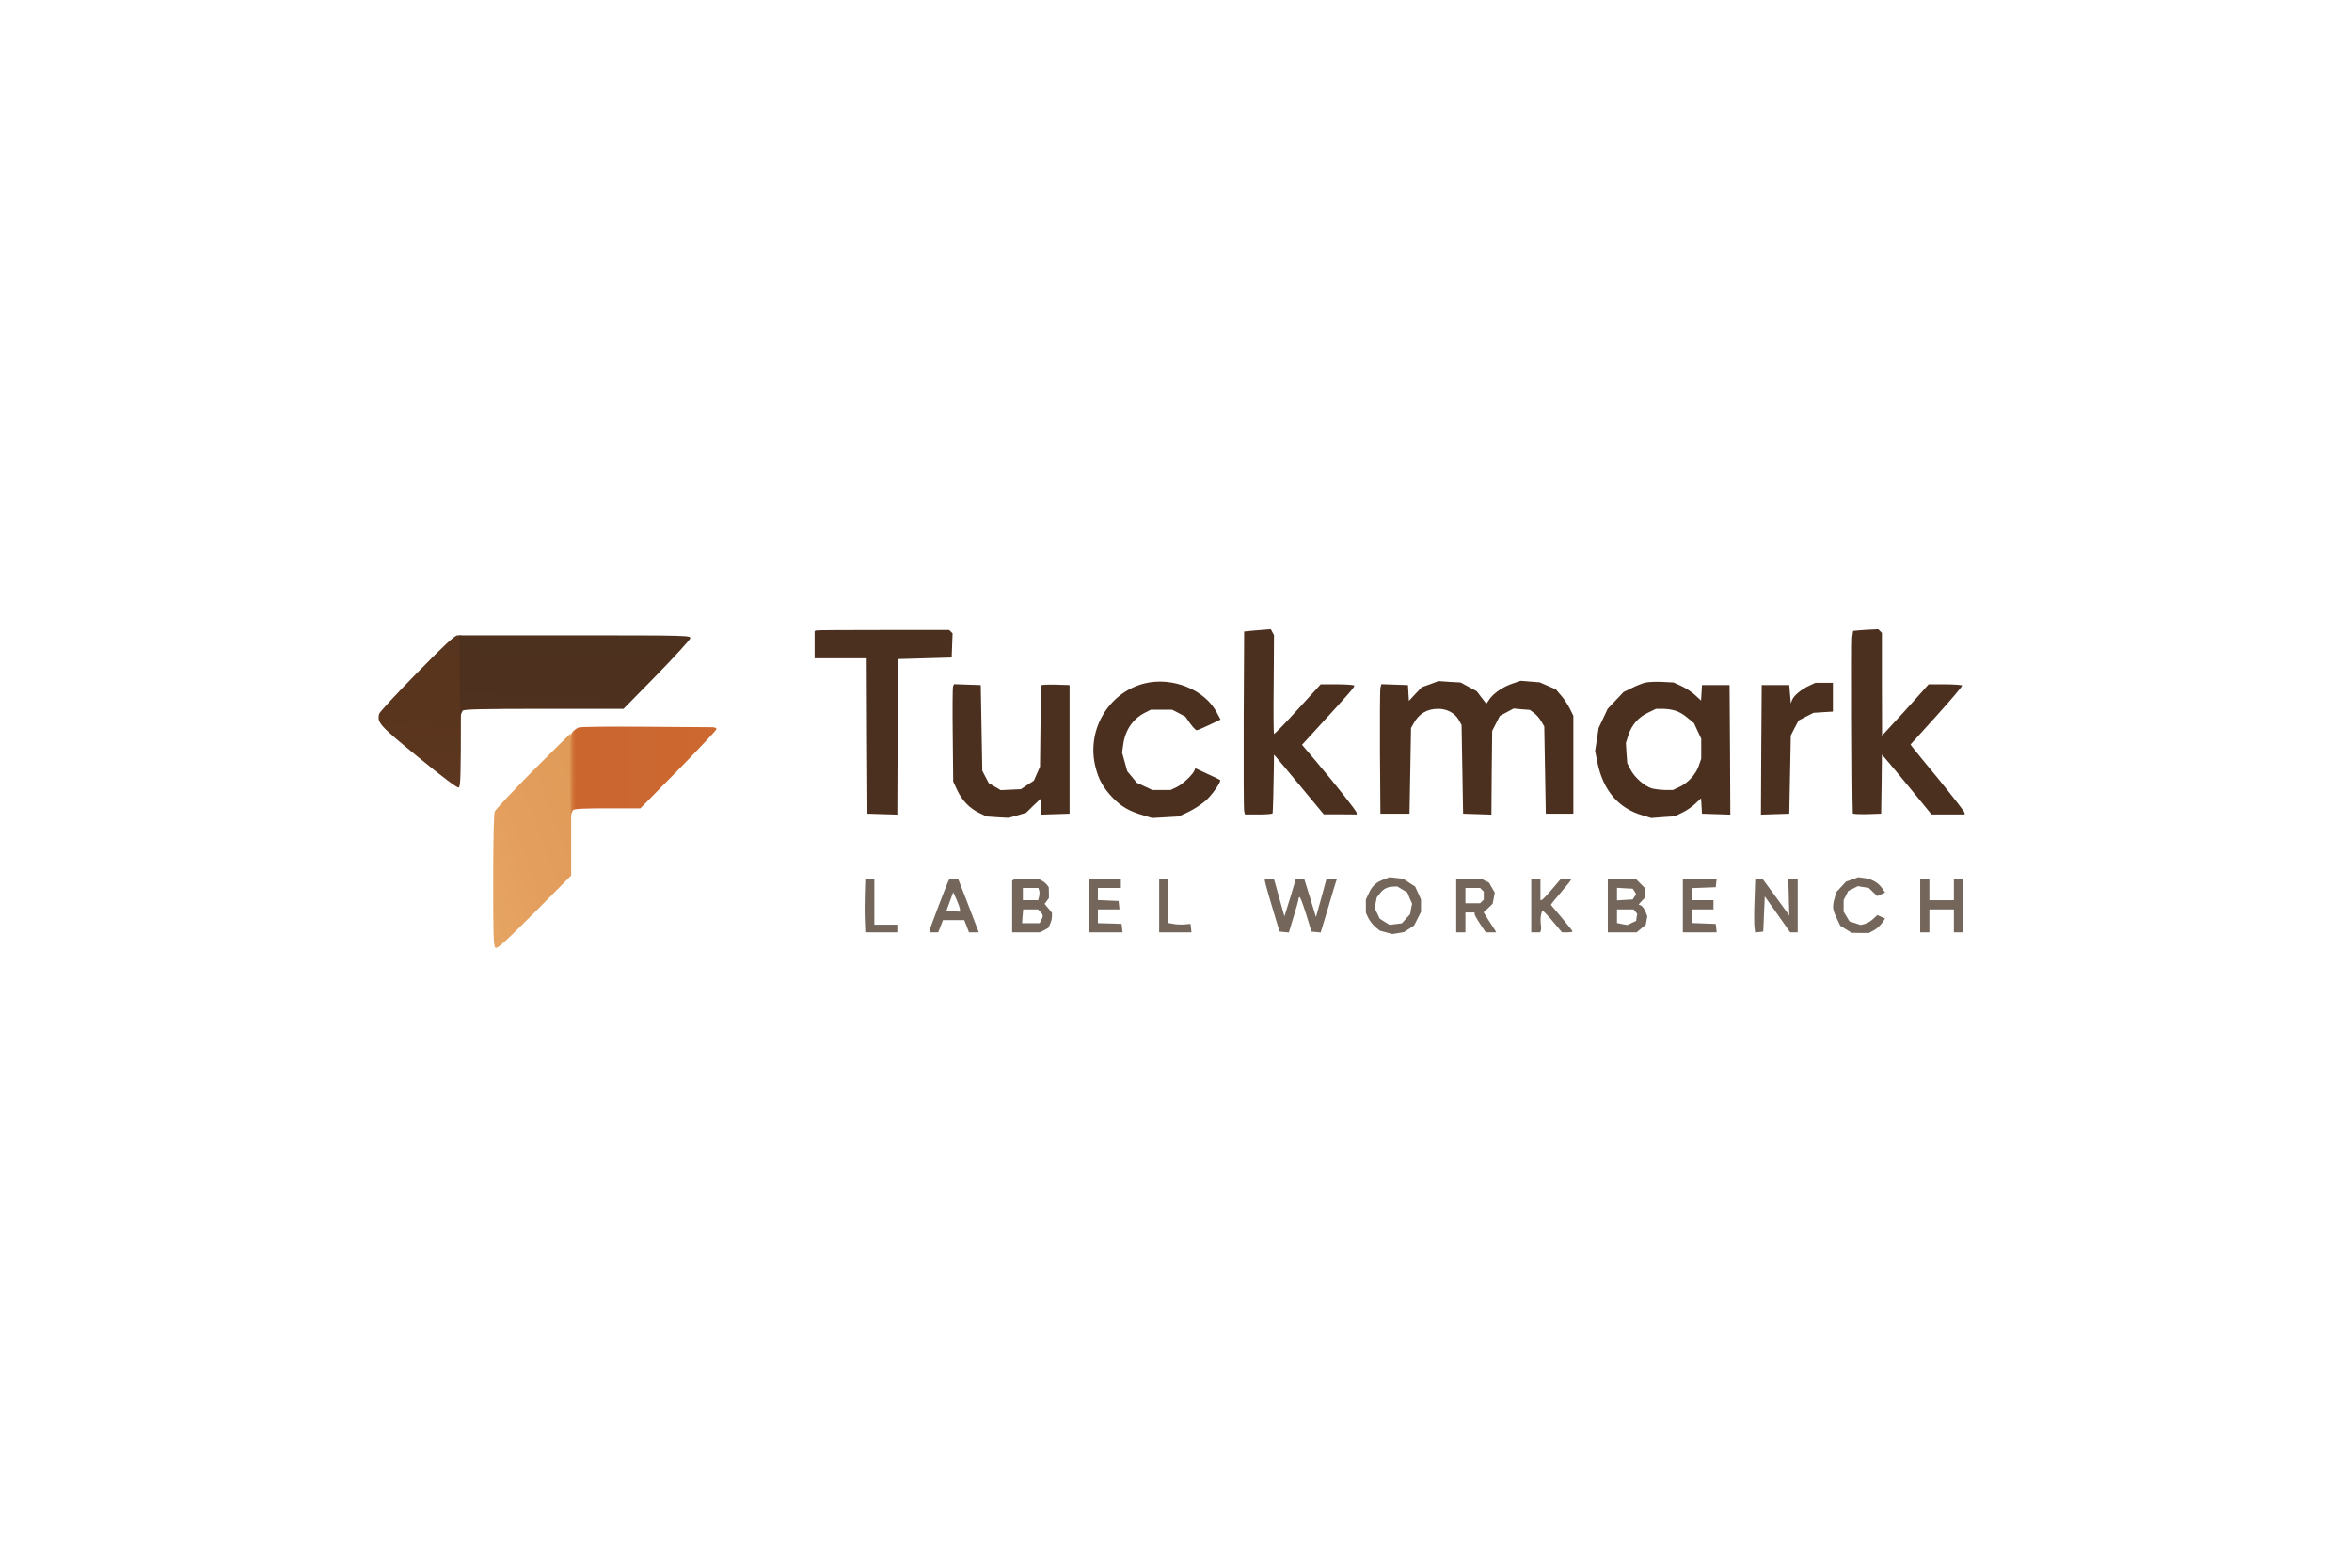
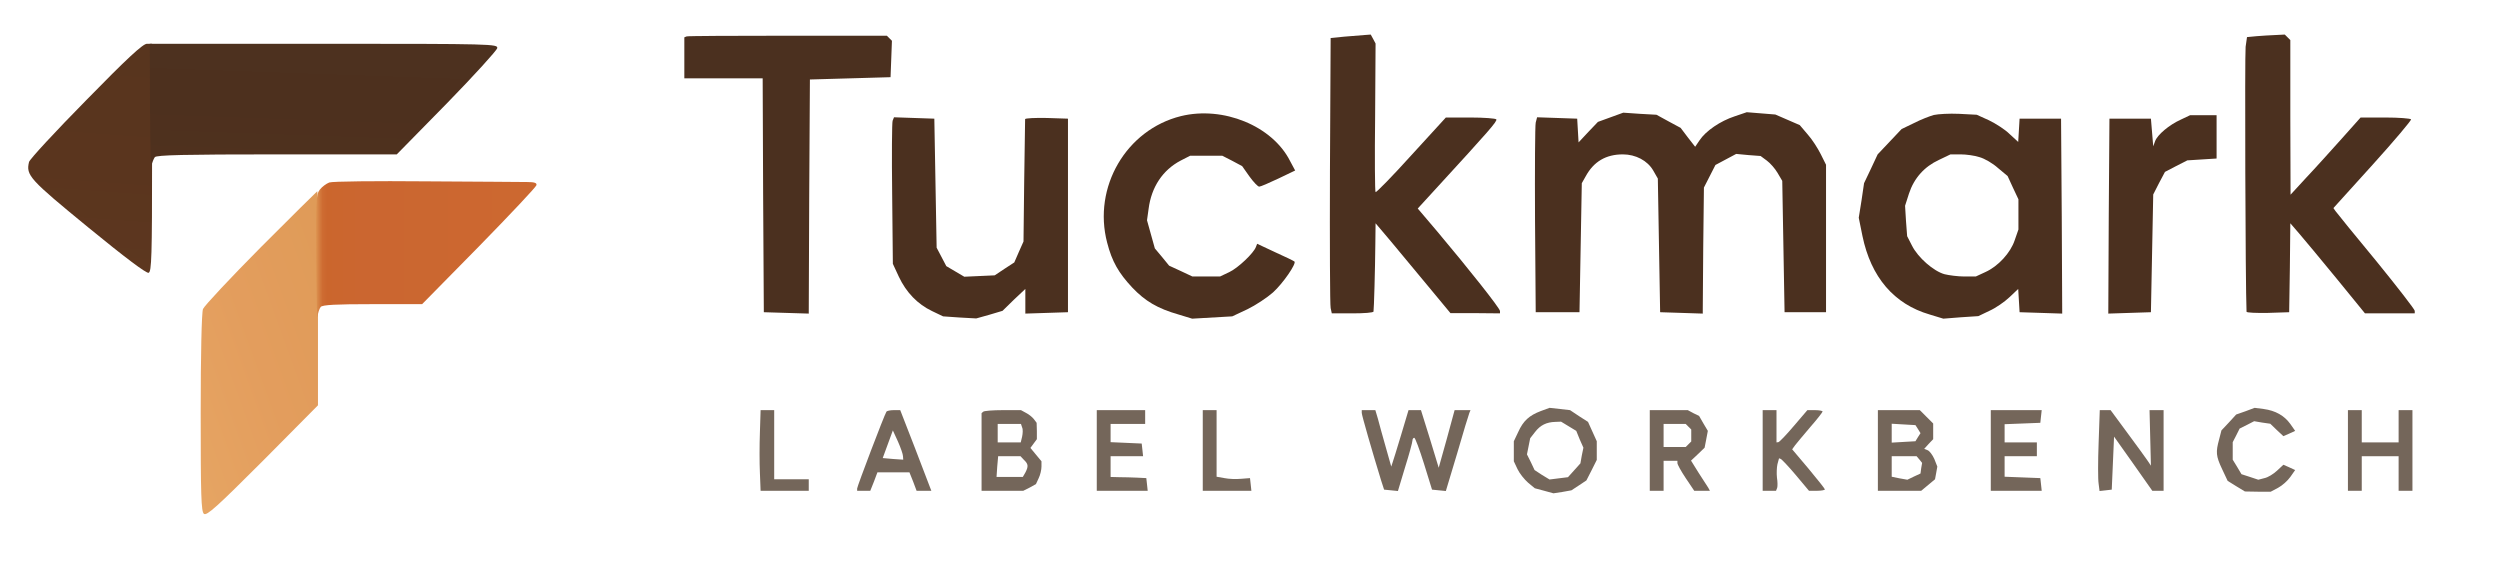
- <svg xmlns="http://www.w3.org/2000/svg" viewBox="0 0 1536 1024" preserveAspectRatio="xMidYMid meet" role="img" aria-labelledby="title">
+ <svg xmlns="http://www.w3.org/2000/svg" viewBox="235 396 1085 245" preserveAspectRatio="xMidYMid meet" role="img" aria-labelledby="title">
  <defs>
    <linearGradient id="left-fold-fill" x1=".48" y1="0" x2=".52" y2="1">
      <stop offset="0" stop-color="#5D371F" />
      <stop offset=".48" stop-color="#5A351E" />
      <stop offset="1" stop-color="#58351E" />
    </linearGradient>
    <linearGradient id="upper-fold-fill" x1=".45" y1="0" x2=".55" y2="1">
      <stop offset="0" stop-color="#4F311E" />
      <stop offset=".5" stop-color="#4D301E" />
      <stop offset="1" stop-color="#4D311F" />
    </linearGradient>
    <linearGradient id="lower-fold-fill" x1="1" y1="1" x2="0" y2="0">
      <stop offset="0" stop-color="#DF9B58" />
      <stop offset=".5" stop-color="#E39D5D" />
      <stop offset="1" stop-color="#E6A563" />
    </linearGradient>
    <linearGradient id="right-fold-fill" x1="0" y1=".5" x2="1" y2=".5">
      <stop offset="0" stop-color="#DF9652" />
      <stop offset=".01" stop-color="#D78747" />
      <stop offset=".02" stop-color="#D2783C" />
      <stop offset=".03" stop-color="#CE6C32" />
      <stop offset=".05" stop-color="#CB662D" />
      <stop offset=".2" stop-color="#CB6630" />
      <stop offset="1" stop-color="#CC6830" />
    </linearGradient>
  </defs>
  <g id="mark" aria-label="Four independently traced folded faces">
    <path id="left-fold" data-part="left-fold" fill="url(#left-fold-fill)" transform="translate(0 1024) scale(.1 -.1)" d="M2724 5845c-133-135-245-256-248-268-14-58 2-75 257-284 160-131 252-200 262-197 13 5 15 71 15 500v494h-22c-17 1-89-66-264-245Z" />
    <path id="upper-fold" data-part="upper-fold" fill="url(#upper-fold-fill)" transform="translate(0 1024) scale(.1 -.1)" d="M3001 5813c1-153 4-267 6-253 3 14 10 31 15 38 8 9 127 12 530 12h520l217 221c119 122 217 230 219 240 3 18-18 19-752 19h-756l1-277Z" />
    <path id="lower-fold" data-part="lower-fold" fill="url(#lower-fold-fill)" transform="translate(0 1024) scale(.1 -.1)" d="M3483 5208c-133-134-246-255-252-269-6-16-10-199-10-452 0-357 2-427 14-437 12-10 57 31 255 229l240 242v465c0 255-1 464-3 464-1 0-111-109-244-242Z" />
    <path id="right-fold" data-part="right-fold" fill="url(#right-fold-fill)" transform="translate(0 1024) scale(.1 -.1)" d="M3779 5488c-13-5-32-19-41-31-16-20-18-49-16-302 1-154 4-266 6-250 2 17 8 36 14 43 8 9 66 12 225 12h215l247 251c135 138 247 257 249 265 3 10-8 14-40 14-24 0-221 2-439 3-218 2-407 0-420-5Z" />
  </g>
  <g transform="translate(0,1024) scale(0.1,-0.1)" fill="#4B301F" stroke="none">
    <path d="M5330 6122 l-10 -4 0 -89 0 -89 170 0 170 0 2 -507 3 -508 97 -3 98 -3 2 508 3 508 175 5 175 5 3 79 3 79 -11 11 -11 11 -429 0 c-237 0 -434 -1 -440 -3z" />
    <path d="M8185 6121 l-60 -6 -3 -575 c-1 -316 0 -585 3 -597 l5 -23 90 0 c50 0 91 3 91 8 2 9 7 182 8 295 l1 88 66 -78 c36 -43 109 -131 162 -195 l97 -117 108 0 107 -1 0 10 c0 12 -135 182 -272 345 l-85 100 87 95 c221 241 259 284 254 292 -3 4 -53 8 -112 8 l-107 0 -150 -164 c-82 -91 -152 -162 -155 -160 -3 3 -4 149 -2 325 l2 320 -10 19 -11 20 -27 -2 c-15 -1 -54 -4 -87 -7z" />
    <path d="M12144 6123 l-42 -4 -6 -42 c-4 -30 -1 -1037 4 -1150 0 -4 42 -6 93 -5 l92 3 3 193 2 193 38 -44 c20 -23 93 -111 162 -195 l124 -152 108 0 108 0 0 11 c0 6 -75 103 -167 216 -93 112 -172 210 -177 217 l-9 13 171 189 c94 104 168 192 166 196 -3 4 -53 8 -112 8 l-107 0 -83 -93 c-45 -50 -113 -126 -152 -167 l-69 -75 -1 336 0 335 -12 12 -12 12 -40 -2 c-23 -1 -60 -3 -82 -5z" />
    <path d="M7475 5776 c-237 -59 -383 -308 -320 -549 21 -82 50 -132 109 -195 56 -59 110 -91 201 -117 l59 -18 87 5 87 5 66 31 c35 17 85 50 111 73 44 40 102 125 93 134 -2 2 -40 21 -83 40 l-79 37 -5 -13 c-9 -27 -79 -93 -116 -110 l-40 -19 -60 0 -60 0 -51 24 -50 23 -31 38 -31 37 -17 61 -17 61 7 50 c12 94 61 168 139 209 l41 21 70 0 70 0 43 -22 43 -23 31 -44 c18 -25 37 -45 43 -45 6 0 43 16 83 35 l73 35 -22 41 c-77 153 -291 240 -474 195z" />
    <path d="M9340 5771 l-55 -20 -42 -44 -42 -45 -3 52 -3 51 -87 3 -87 3 -6 -23 c-3 -13 -4 -203 -3 -423 l3 -400 95 0 95 0 5 280 5 280 17 30 c35 64 88 95 161 95 56 0 107 -27 132 -70 l20 -35 5 -290 5 -290 93 -3 92 -3 0 13 c0 7 1 130 2 273 l3 261 25 49 25 49 45 24 45 24 53 -5 53 -4 27 -20 c15 -11 36 -35 47 -54 l20 -34 5 -285 5 -285 90 0 90 0 0 320 0 320 -23 46 c-13 26 -38 65 -57 86 l-34 40 -53 23 -53 23 -62 5 -62 5 -53 -18 c-61 -20 -125 -63 -152 -104 l-19 -28 -32 41 -31 41 -52 28 -53 29 -72 4 -72 5 -55 -20z" />
    <path d="M10743 5781 c-18 -5 -57 -20 -86 -35 l-54 -26 -52 -55 -52 -55 -29 -62 -30 -63 -11 -75 -12 -75 16 -79 c37 -179 137 -296 292 -341 l59 -18 76 6 76 5 48 23 c27 12 66 39 87 59 l38 36 3 -50 3 -51 93 -3 92 -3 -2 423 -3 423 -90 0 -90 0 -3 -51 -3 -50 -37 34 c-20 20 -61 46 -90 60 l-53 24 -77 4 c-42 2 -91 -1 -109 -5z m198 -183 c22 -6 58 -27 80 -47 l42 -35 23 -50 24 -51 0 -66 0 -65 -16 -46 c-18 -55 -72 -114 -128 -139 l-41 -19 -50 0 c-27 0 -66 5 -86 10 -47 13 -115 72 -141 124 l-21 41 -5 66 -4 66 17 53 c22 67 67 117 130 146 l50 24 44 0 c24 0 61 -5 82 -12z" />
    <path d="M11815 5761 c-51 -23 -102 -66 -112 -94 l-8 -22 -5 60 -5 60 -90 0 -90 0 -3 -423 -2 -423 92 3 93 3 5 255 5 256 25 49 26 49 48 25 49 25 63 4 64 4 0 94 0 94 -57 0 -58 0 -40 -19z" />
    <path d="M6224 5756 c-3 -8 -4 -151 -2 -318 l3 -303 26 -56 c32 -68 81 -119 144 -149 l48 -23 72 -5 72 -4 57 16 57 17 49 48 50 47 0 -53 0 -54 93 3 92 3 0 420 0 420 -92 3 c-51 1 -93 -1 -94 -5 0 -4 -2 -126 -4 -269 l-3 -262 -20 -45 -20 -46 -43 -28 -42 -28 -66 -3 -66 -3 -39 23 -39 23 -21 40 -21 40 -5 280 -5 280 -88 3 -87 3 -6 -15z" />
  </g>
  <g transform="translate(0,1024) scale(0.1,-0.1)" fill="#74665A" stroke="none">
    <path d="M9037 4496 c-50 -19 -76 -42 -98 -91 l-19 -40 0 -43 0 -44 16 -34 c9 -19 30 -45 46 -59 l29 -24 41 -11 40 -11 39 6 39 7 32 21 33 22 23 45 22 44 0 41 0 40 -19 42 -19 42 -39 25 -39 26 -44 5 -45 5 -38 -14z m121 -66 l33 -20 15 -37 16 -36 -7 -34 -6 -34 -27 -30 -27 -30 -40 -5 -40 -5 -33 20 -32 21 -16 34 -17 34 7 35 7 35 21 27 c23 30 50 43 88 44 l25 1 33 -20z" />
    <path d="M12095 4495 l-40 -14 -32 -35 -32 -34 -10 -39 c-15 -55 -14 -72 13 -129 l24 -51 37 -23 38 -23 56 -1 56 0 32 17 c17 9 41 30 53 47 l21 30 -26 12 -25 11 -28 -26 c-15 -14 -39 -29 -54 -32 l-27 -7 -36 12 -37 12 -19 32 -19 31 0 38 0 38 15 29 15 30 32 16 31 16 35 -6 35 -5 28 -27 29 -27 25 11 26 12 -21 30 c-26 36 -64 58 -116 65 l-39 5 -40 -15z" />
    <path d="M5648 4403 c-2 -54 -2 -133 0 -175 l3 -78 104 0 105 0 0 25 0 25 -75 0 -75 0 0 150 0 150 -29 0 -30 0 -3 -97z" />
    <path d="M6197 4493 c-10 -16 -127 -324 -127 -333 l0 -10 28 0 29 0 16 40 15 40 70 0 69 0 16 -40 15 -40 32 0 32 0 -5 13 c-2 6 -33 85 -67 175 l-63 162 -28 0 c-15 0 -30 -3 -32 -7z m72 -193 l1 -15 -44 3 -45 4 22 60 22 60 22 -48 c12 -27 22 -56 22 -64z" />
    <path d="M6617 4493 l-7 -6 0 -169 0 -168 90 0 91 0 28 14 27 15 12 26 c7 14 12 37 12 50 l0 23 -24 29 -24 29 14 19 14 19 0 35 -1 36 -12 16 c-7 9 -22 21 -34 27 l-22 12 -79 0 c-43 0 -82 -3 -85 -7z m169 -68 c4 -8 3 -26 0 -40 l-6 -25 -50 0 -50 0 0 40 0 40 50 0 51 0 5 -15z m8 -141 c19 -18 20 -28 6 -55 l-11 -19 -57 0 -57 0 3 45 4 45 48 0 49 0 15 -16z" />
    <path d="M7110 4325 l0 -175 111 0 110 0 -3 28 -3 27 -40 2 c-22 1 -57 2 -77 2 l-38 1 0 45 0 45 71 0 70 0 -3 28 -3 27 -67 3 -68 3 0 39 0 40 75 0 75 0 0 30 0 30 -105 0 -105 0 0 -175z" />
    <path d="M7570 4325 l0 -175 106 0 105 0 -3 28 -3 27 -39 -3 c-21 -2 -53 -1 -72 3 l-34 6 0 144 0 145 -30 0 -30 0 0 -175z" />
    <path d="M8260 4488 c0 -10 45 -166 84 -293 l13 -40 30 -3 30 -3 31 103 c18 57 32 109 32 116 0 7 4 12 8 12 4 0 23 -51 42 -112 l35 -113 30 -3 30 -3 49 163 c26 90 50 169 53 176 l5 12 -35 0 -34 0 -34 -125 -35 -125 -38 125 -39 125 -27 0 -27 0 -32 -107 c-18 -60 -35 -115 -38 -123 l-5 -15 -24 85 c-13 47 -29 102 -34 123 l-11 37 -29 0 -30 0 0 -12z" />
    <path d="M9510 4325 l0 -175 30 0 30 0 0 65 0 65 30 0 30 0 0 -10 c0 -6 16 -35 36 -65 l37 -55 34 0 34 0 -7 13 c-4 6 -23 36 -42 65 l-33 53 30 28 29 28 7 36 7 37 -19 32 -19 33 -25 12 -24 13 -82 0 -83 0 0 -175z m168 103 l12 -12 0 -26 0 -26 -12 -12 -12 -12 -48 0 -48 0 0 50 0 50 48 0 48 0 12 -12z" />
    <path d="M10000 4325 l0 -175 29 0 29 0 5 13 c2 6 2 26 -1 44 -2 18 -1 44 2 58 l7 26 8 -3 c4 -2 34 -33 65 -70 l57 -68 35 0 c19 0 34 3 34 6 0 3 -32 43 -71 90 l-71 84 13 18 c7 9 37 45 66 79 29 33 53 64 53 67 0 3 -15 6 -33 6 l-33 0 -59 -69 c-33 -39 -63 -70 -67 -70 l-8 -1 0 70 0 70 -30 0 -30 0 0 -175z" />
    <path d="M10500 4325 l0 -175 94 0 94 0 30 25 30 25 5 27 5 28 -13 33 c-8 18 -21 35 -29 38 l-15 6 19 21 20 21 0 34 0 34 -29 29 -29 29 -91 0 -91 0 0 -175z m174 93 l11 -18 -11 -17 -11 -18 -52 -3 -51 -3 0 41 0 41 51 -3 52 -3 11 -17z m6 -132 l12 -15 -4 -23 -3 -23 -28 -13 -29 -14 -34 6 -34 7 0 44 0 45 54 0 54 0 12 -14z" />
    <path d="M10990 4325 l0 -175 111 0 110 0 -3 28 -3 27 -77 3 -78 3 0 44 0 45 70 0 70 0 0 30 0 30 -70 0 -70 0 0 40 0 39 78 3 77 3 3 28 3 27 -110 0 -111 0 0 -175z" />
    <path d="M11458 4357 c-3 -79 -3 -158 0 -176 l4 -32 27 3 26 3 5 115 5 115 83 -117 83 -118 24 0 25 0 0 175 0 175 -31 0 -30 0 3 -121 3 -120 -14 21 c-8 12 -48 67 -88 121 l-73 99 -23 0 -24 0 -5 -143z" />
    <path d="M12540 4325 l0 -175 30 0 30 0 0 75 0 75 80 0 80 0 0 -75 0 -75 30 0 30 0 0 175 0 175 -30 0 -30 0 0 -70 0 -70 -80 0 -80 0 0 70 0 70 -30 0 -30 0 0 -175z" />
  </g>
</svg>
